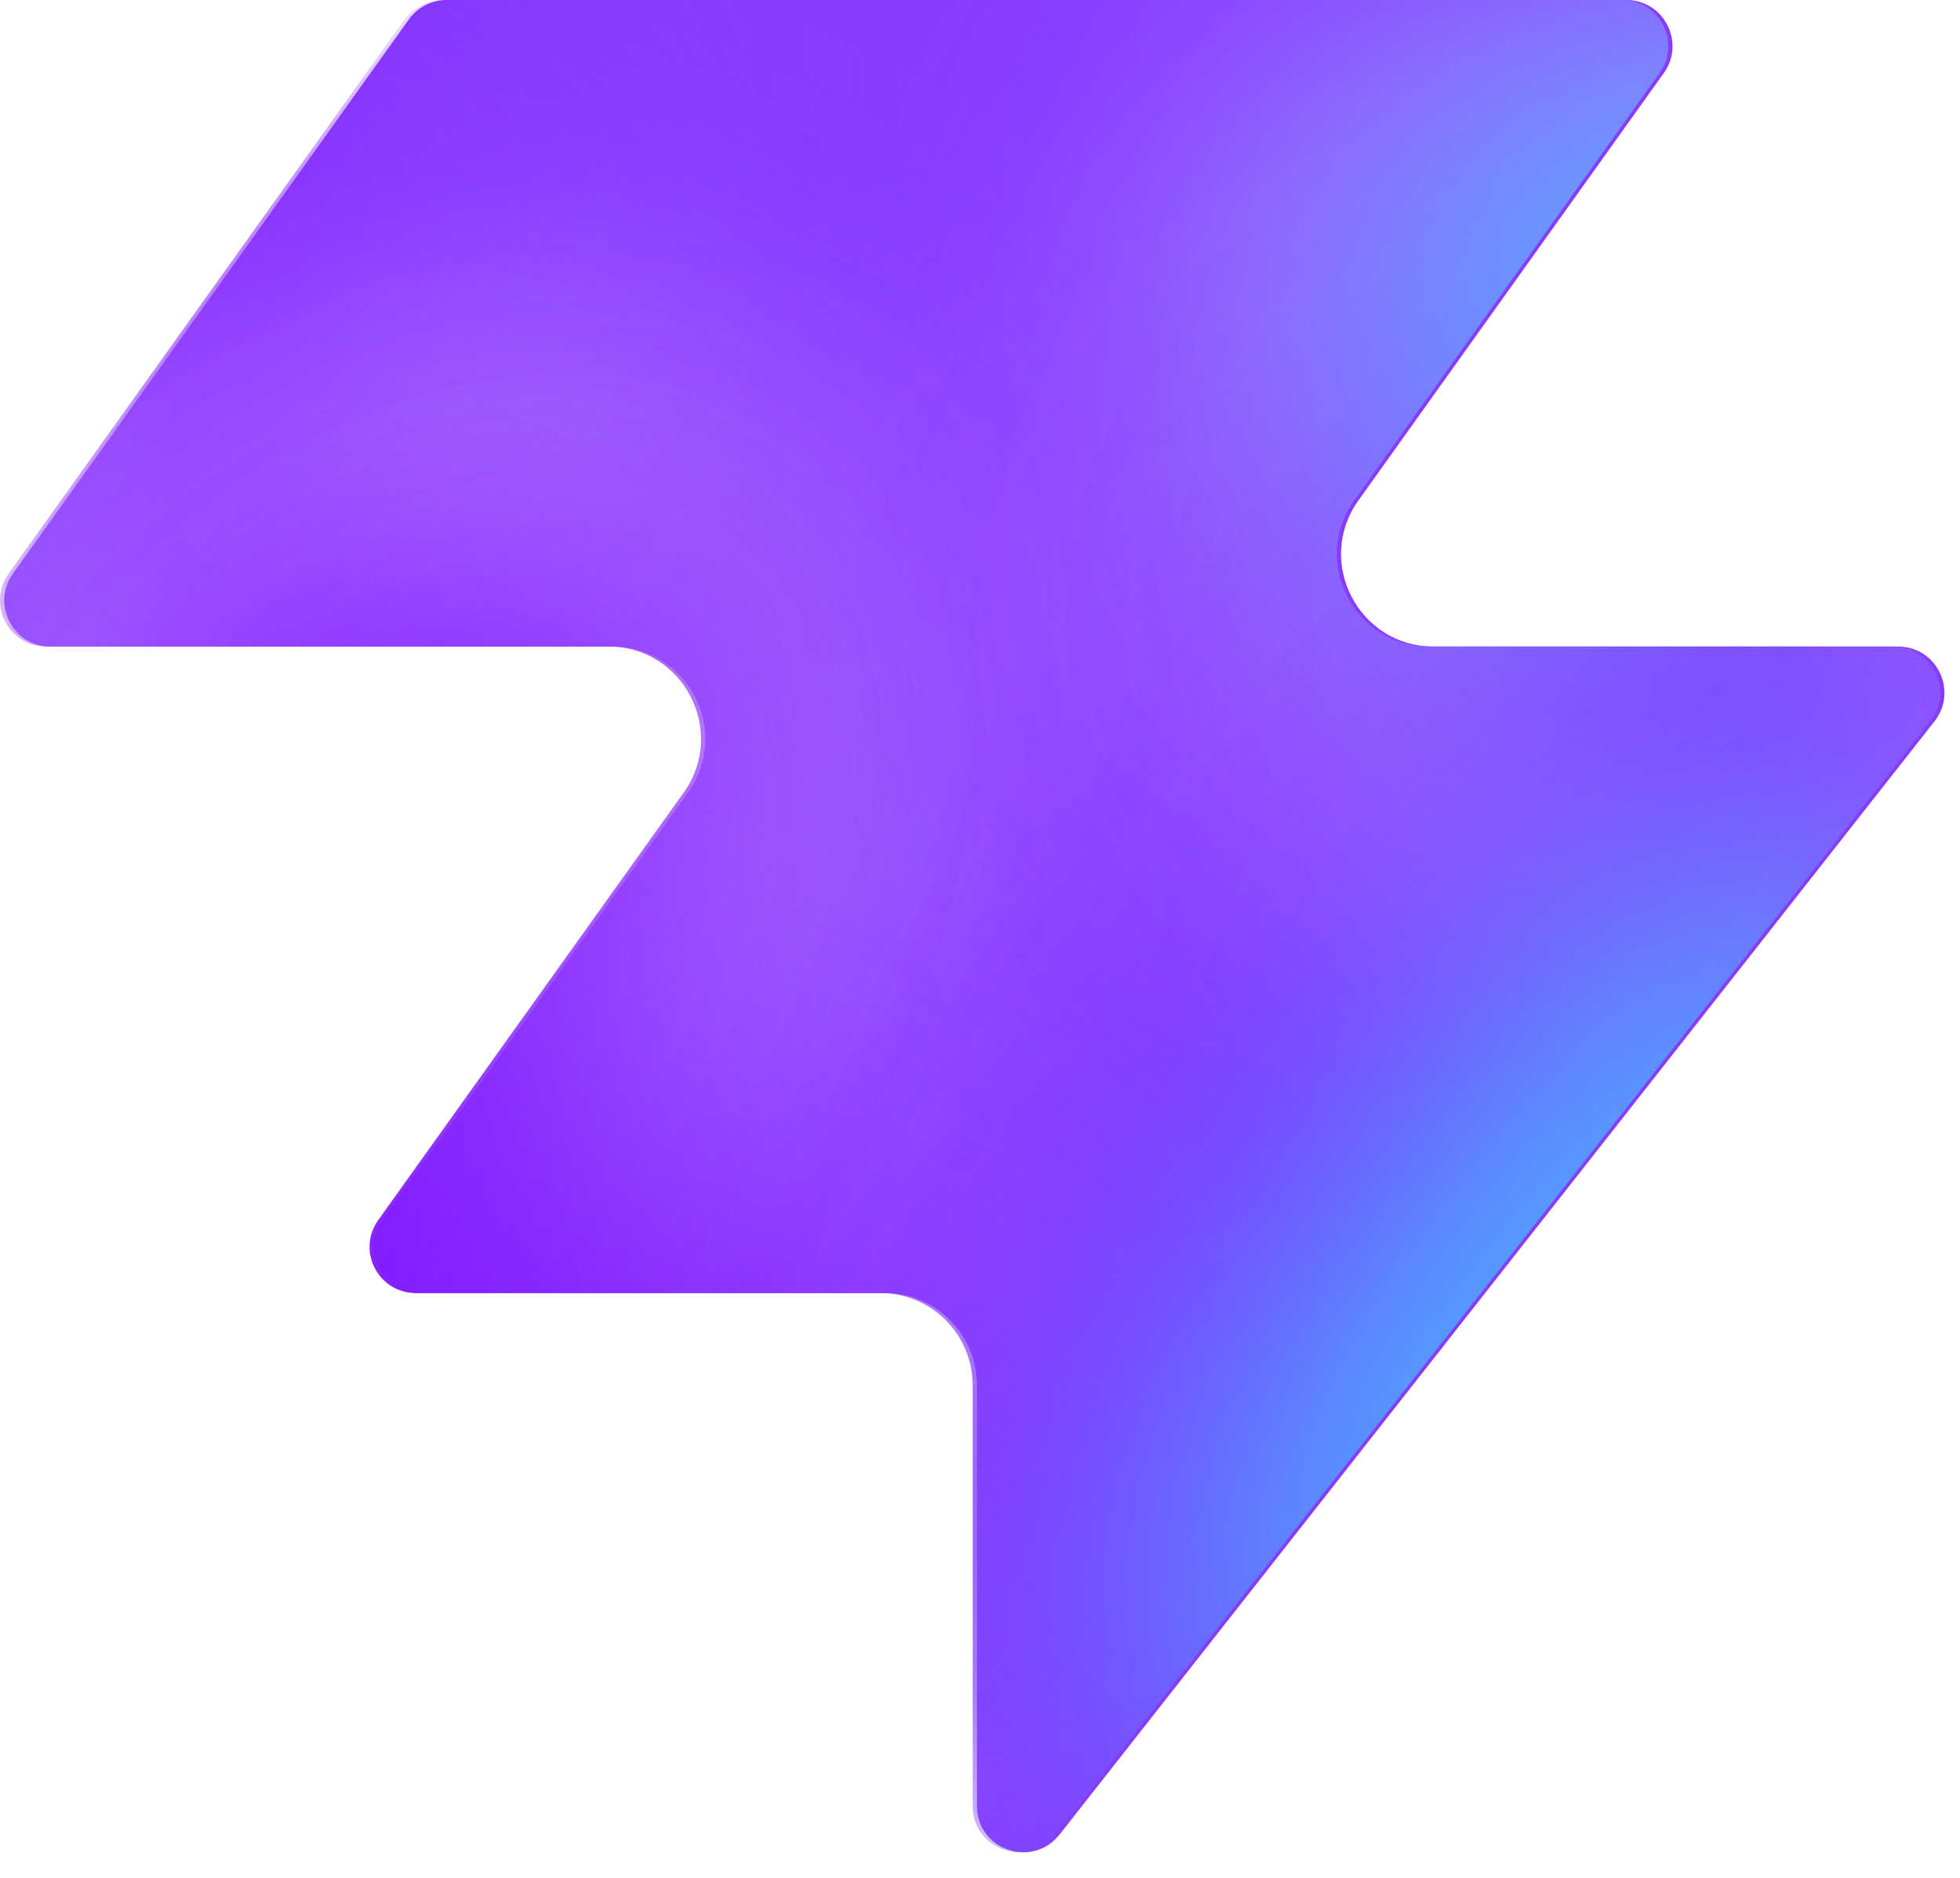
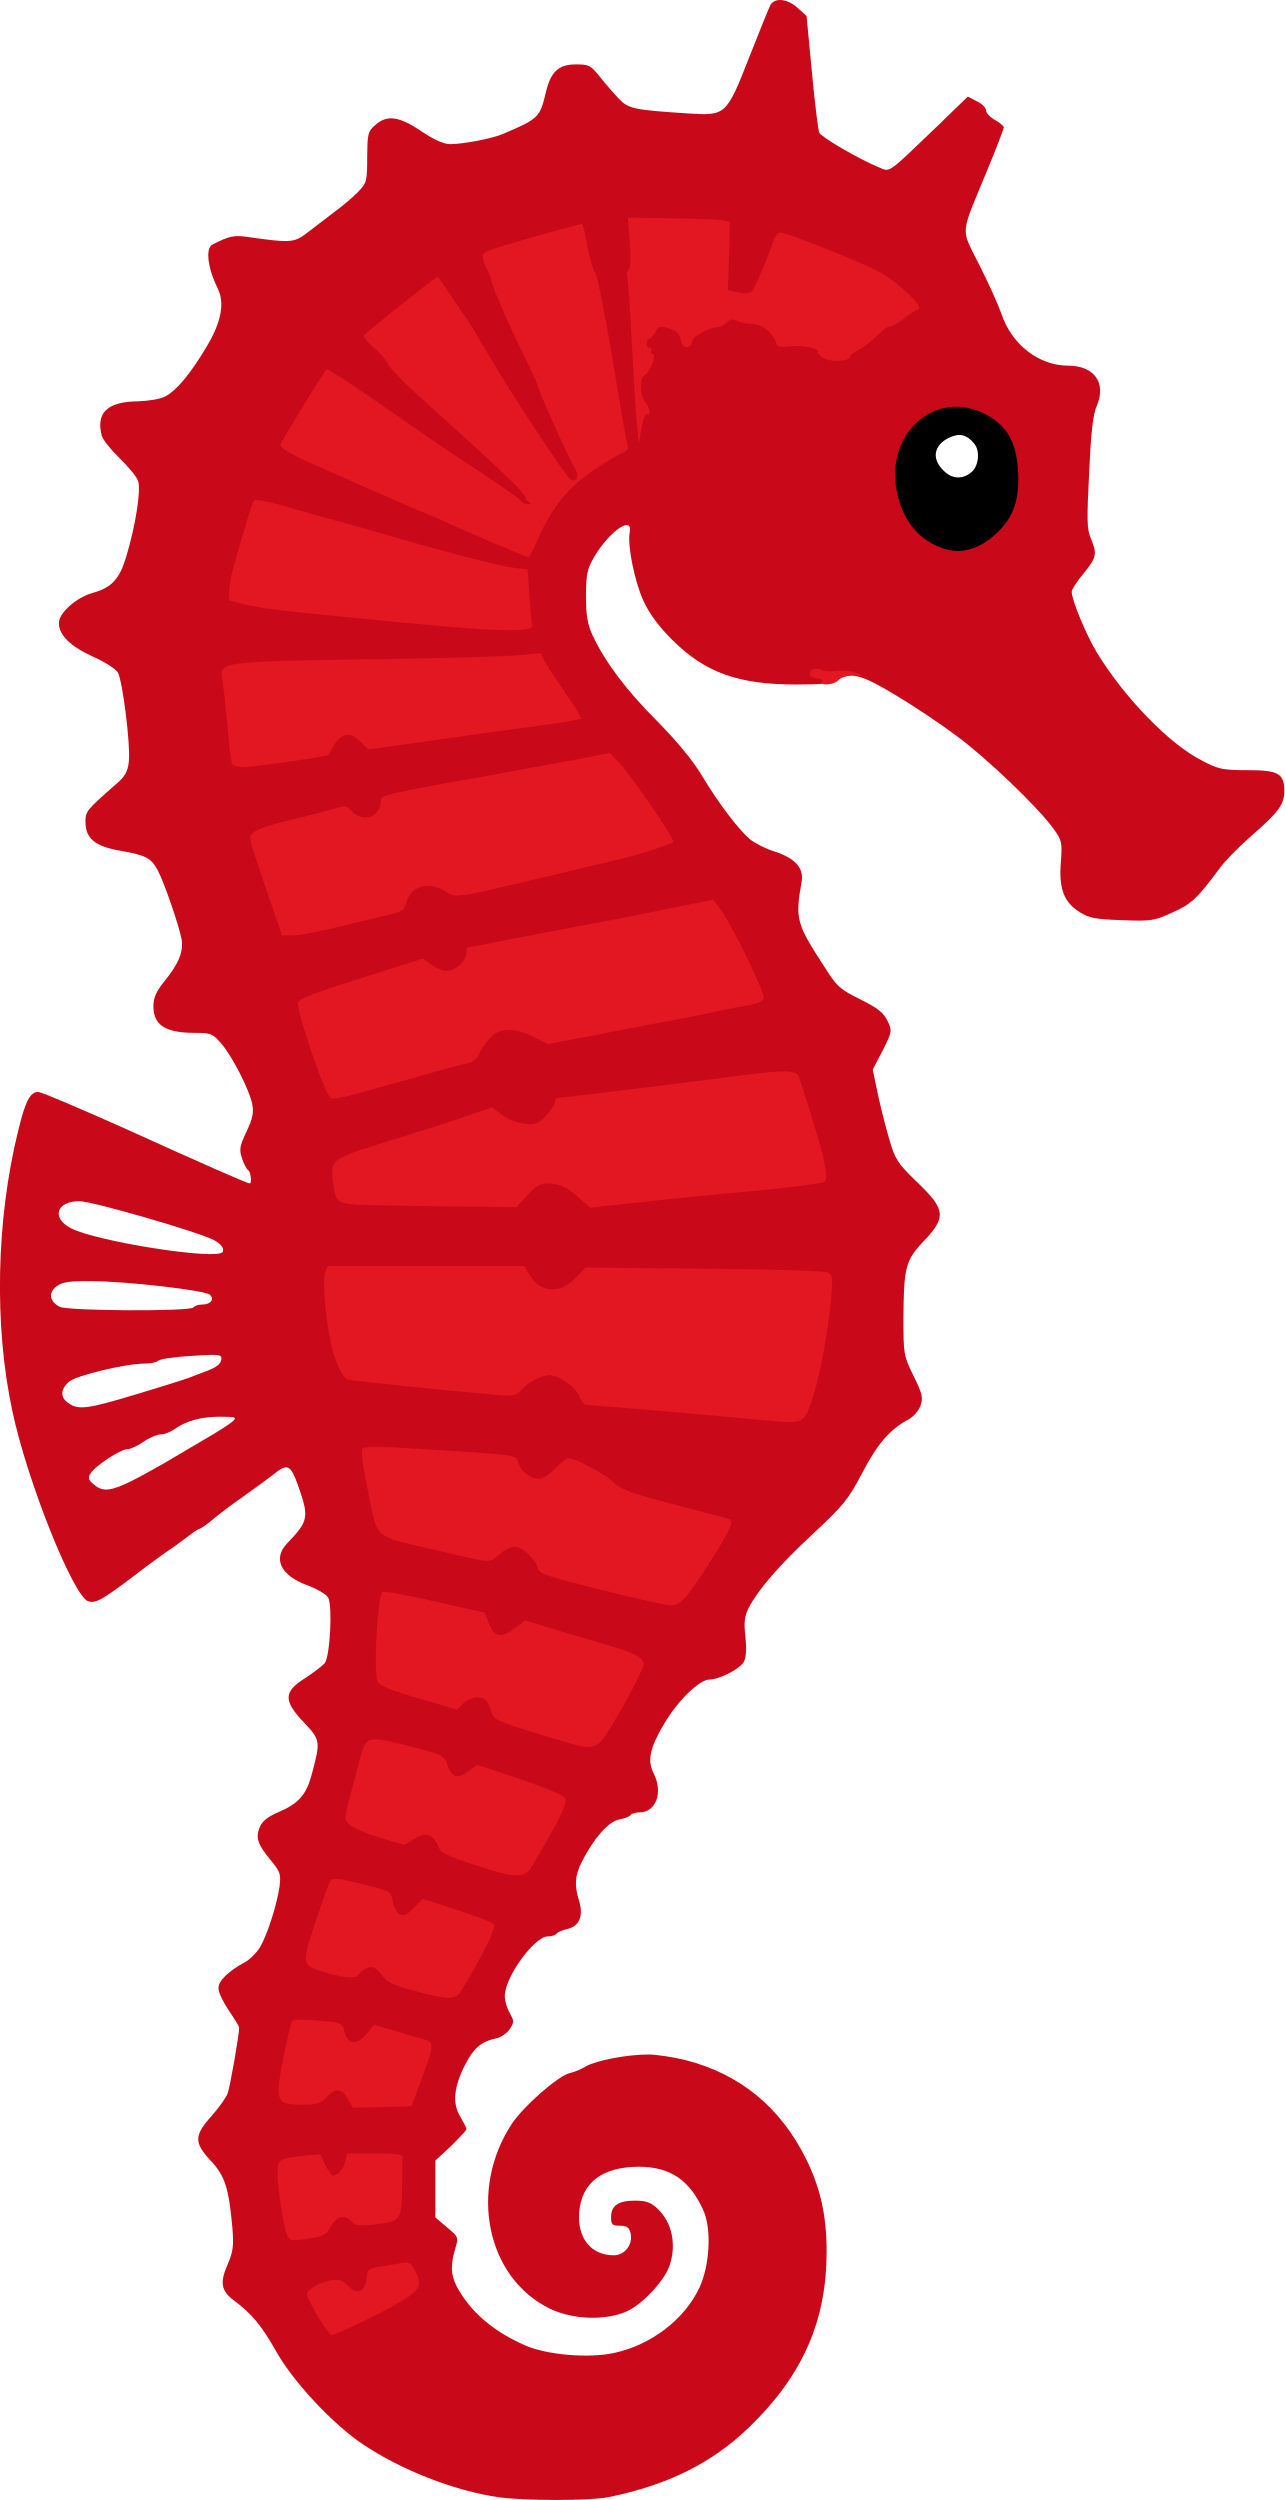
- <svg xmlns="http://www.w3.org/2000/svg" width="48" height="46" fill="none" viewBox="0 0 48 46">
-   <path fill="#863bff" d="M25.946 44.938c-.664.845-2.021.375-2.021-.698V33.937a2.26 2.26 0 0 0-2.262-2.262H10.287c-.92 0-1.456-1.04-.92-1.788l7.48-10.471c1.07-1.497 0-3.578-1.842-3.578H1.237c-.92 0-1.456-1.04-.92-1.788L10.013.474c.214-.297.556-.474.92-.474h28.894c.92 0 1.456 1.04.92 1.788l-7.48 10.471c-1.07 1.498 0 3.579 1.842 3.579h11.377c.943 0 1.473 1.088.89 1.83L25.947 44.94z" style="fill:#863bff;fill:color(display-p3 .525 .23 1);fill-opacity:1" />
-   <mask id="a" width="48" height="46" x="0" y="0" maskUnits="userSpaceOnUse" style="mask-type:alpha">
-     <path fill="#000" d="M25.842 44.938c-.664.844-2.021.375-2.021-.698V33.937a2.26 2.26 0 0 0-2.262-2.262H10.183c-.92 0-1.456-1.04-.92-1.788l7.48-10.471c1.07-1.498 0-3.579-1.842-3.579H1.133c-.92 0-1.456-1.04-.92-1.787L9.91.473c.214-.297.556-.474.92-.474h28.894c.92 0 1.456 1.04.92 1.788l-7.48 10.471c-1.07 1.498 0 3.578 1.842 3.578h11.377c.943 0 1.473 1.088.89 1.832L25.843 44.94z" style="fill:#000;fill-opacity:1" />
-   </mask>
-   <g mask="url(#a)">
-     <g filter="url(#b)">
-       <ellipse cx="5.508" cy="14.704" fill="#ede6ff" rx="5.508" ry="14.704" style="fill:#ede6ff;fill:color(display-p3 .927 .903 1);fill-opacity:1" transform="matrix(.00324 1 1 -.00324 -4.47 31.516)" />
-     </g>
-     <g filter="url(#c)">
-       <ellipse cx="10.399" cy="29.851" fill="#ede6ff" rx="10.399" ry="29.851" style="fill:#ede6ff;fill:color(display-p3 .927 .903 1);fill-opacity:1" transform="matrix(.00324 1 1 -.00324 -39.328 7.883)" />
-     </g>
-     <g filter="url(#d)">
-       <ellipse cx="5.508" cy="30.487" fill="#7e14ff" rx="5.508" ry="30.487" style="fill:#7e14ff;fill:color(display-p3 .492 .077 1);fill-opacity:1" transform="rotate(89.814 -25.913 -14.639)scale(1 -1)" />
-     </g>
-     <g filter="url(#e)">
-       <ellipse cx="5.508" cy="30.599" fill="#7e14ff" rx="5.508" ry="30.599" style="fill:#7e14ff;fill:color(display-p3 .492 .077 1);fill-opacity:1" transform="rotate(89.814 -32.644 -3.334)scale(1 -1)" />
-     </g>
-     <g filter="url(#f)">
-       <ellipse cx="5.508" cy="30.599" fill="#7e14ff" rx="5.508" ry="30.599" style="fill:#7e14ff;fill:color(display-p3 .492 .077 1);fill-opacity:1" transform="matrix(.00324 1 1 -.00324 -34.34 30.47)" />
-     </g>
-     <g filter="url(#g)">
-       <ellipse cx="14.072" cy="22.078" fill="#ede6ff" rx="14.072" ry="22.078" style="fill:#ede6ff;fill:color(display-p3 .927 .903 1);fill-opacity:1" transform="rotate(93.35 24.506 48.493)scale(-1 1)" />
-     </g>
-     <g filter="url(#h)">
-       <ellipse cx="3.47" cy="21.501" fill="#7e14ff" rx="3.47" ry="21.501" style="fill:#7e14ff;fill:color(display-p3 .492 .077 1);fill-opacity:1" transform="rotate(89.009 28.708 47.59)scale(-1 1)" />
-     </g>
-     <g filter="url(#i)">
-       <ellipse cx="3.47" cy="21.501" fill="#7e14ff" rx="3.47" ry="21.501" style="fill:#7e14ff;fill:color(display-p3 .492 .077 1);fill-opacity:1" transform="rotate(89.009 28.708 47.59)scale(-1 1)" />
-     </g>
-     <g filter="url(#j)">
-       <ellipse cx=".387" cy="8.972" fill="#7e14ff" rx="4.407" ry="29.108" style="fill:#7e14ff;fill:color(display-p3 .492 .077 1);fill-opacity:1" transform="rotate(39.51 .387 8.972)" />
-     </g>
-     <g filter="url(#k)">
-       <ellipse cx="47.523" cy="-6.092" fill="#7e14ff" rx="4.407" ry="29.108" style="fill:#7e14ff;fill:color(display-p3 .492 .077 1);fill-opacity:1" transform="rotate(37.892 47.523 -6.092)" />
-     </g>
-     <g filter="url(#l)">
-       <ellipse cx="41.412" cy="6.333" fill="#47bfff" rx="5.971" ry="9.665" style="fill:#47bfff;fill:color(display-p3 .28 .748 1);fill-opacity:1" transform="rotate(37.892 41.412 6.333)" />
-     </g>
-     <g filter="url(#m)">
-       <ellipse cx="-1.879" cy="38.332" fill="#7e14ff" rx="4.407" ry="29.108" style="fill:#7e14ff;fill:color(display-p3 .492 .077 1);fill-opacity:1" transform="rotate(37.892 -1.88 38.332)" />
-     </g>
-     <g filter="url(#n)">
-       <ellipse cx="-1.879" cy="38.332" fill="#7e14ff" rx="4.407" ry="29.108" style="fill:#7e14ff;fill:color(display-p3 .492 .077 1);fill-opacity:1" transform="rotate(37.892 -1.88 38.332)" />
-     </g>
-     <g filter="url(#o)">
-       <ellipse cx="35.651" cy="29.907" fill="#7e14ff" rx="4.407" ry="29.108" style="fill:#7e14ff;fill:color(display-p3 .492 .077 1);fill-opacity:1" transform="rotate(37.892 35.651 29.907)" />
-     </g>
-     <g filter="url(#p)">
-       <ellipse cx="38.418" cy="32.4" fill="#47bfff" rx="5.971" ry="15.297" style="fill:#47bfff;fill:color(display-p3 .28 .748 1);fill-opacity:1" transform="rotate(37.892 38.418 32.4)" />
-     </g>
+ <svg xmlns="http://www.w3.org/2000/svg" id="Layer_1" data-name="Layer 1" viewBox="0 0 522.92 1017.84">
+   <defs>
+     <style>
+       .cls-1 {
+         fill: #e21722;
+       }
+ 
+       .cls-2 {
+         fill: #c90919;
+       }
+     </style>
+   </defs>
+   <path class="cls-2" d="M202.67,1016.66c-17.79-2.64-39.19-10.94-54.94-21.52-12.38-8.29-28.37-25.49-35.34-37.87-5.89-10.46-9.86-15.27-17.31-20.8-5.05-3.85-5.65-7.21-2.4-14.55,2.28-5.29,2.52-7.57,1.92-15.03-1.44-15.99-3.01-21.04-8.78-27.17-6.85-7.33-6.85-10.22.24-18.15,3.01-3.37,6.01-7.57,6.61-9.26.96-2.52,4.69-23.68,4.69-26.81,0-.48-1.92-3.61-4.21-6.97s-4.21-7.33-4.21-9.02c0-3.01,3.85-6.85,10.7-10.58,2.04-1.08,4.81-3.85,6.13-6.01,3.01-4.93,7.09-17.79,8.05-25,.6-4.93.24-5.89-3.61-10.58-5.29-6.37-6.25-9.14-4.45-13.46.96-2.4,3.25-4.21,7.45-6.01,8.17-3.49,11.3-6.97,13.46-14.55,3.97-14.55,3.85-14.79-2.89-22-8.42-8.9-8.42-12.5.36-18.03,3.49-2.28,7.09-5.05,8.05-6.13,2.16-2.64,3.25-23.2,1.44-26.69-.72-1.32-4.57-3.61-8.54-5.05-10.82-3.97-14.07-10.82-8.29-16.95,9.02-9.38,9.14-10.7,4.33-24.28-2.76-7.69-4.21-8.42-9.38-4.21-1.8,1.44-7.57,5.65-12.62,9.26-5.17,3.61-11.06,8.05-13.22,9.98-2.16,1.8-4.33,3.25-4.81,3.25-.36,0-3.01,1.8-5.77,3.97-2.76,2.04-6.01,4.45-7.09,5.05-1.08.72-7.09,5.05-13.22,9.74-13.46,10.22-15.99,11.66-19.11,10.7-6.01-1.92-24.88-48.93-30.9-77.54-7.45-34.74-6.61-77.54,2.4-114.08,2.89-11.9,4.81-15.75,8.17-15.75,1.2,0,16.71,6.61,34.5,14.55,33.06,15.03,50.73,22.72,51.57,22.72.96,0,.48-4.69-.6-5.41-.6-.36-1.8-2.52-2.52-4.81-1.2-3.61-.96-4.93,1.8-10.82,2.52-5.29,3.01-7.69,2.4-11.06-1.08-5.89-8.17-19.72-12.74-25-3.49-3.97-4.21-4.21-10.7-4.21-11.9,0-16.83-3.13-16.83-10.82,0-3.49,1.08-5.89,4.21-9.86,6.13-7.45,8.17-12.5,7.21-17.67-.96-5.17-6.97-22.72-9.5-27.53-2.76-5.29-4.81-6.37-14.79-8.17-10.94-1.8-14.79-5.05-14.79-11.9,0-4.21.24-4.57,12.38-15.27,3.85-3.25,4.81-5.05,5.29-9.38.72-6.37-2.52-32.46-4.45-36.06-.72-1.44-5.29-4.33-10.1-6.49-9.26-4.21-13.94-8.78-13.94-13.7,0-4.09,6.97-10.34,13.7-12.26,7.81-2.16,11.06-5.65,13.82-15.15,3.73-12.38,6.01-27.05,4.69-30.53-.6-1.68-3.97-5.77-7.57-9.26s-6.85-7.57-7.21-9.14c-2.4-9.38,2.4-13.82,14.79-13.94,4.21-.12,9.14-.96,10.94-1.92,4.69-2.4,10.46-9.26,17.19-20.68q8.66-14.55,4.33-23.32c-4.21-8.42-5.05-16.47-2.16-17.91,6.85-3.49,8.66-3.85,14.07-3.13,17.43,2.52,19.11,2.4,24.04-1.32,2.52-1.92,7.57-5.77,11.18-8.54,3.61-2.64,8.17-6.49,10.1-8.54,3.37-3.49,3.61-4.33,3.61-14.07.12-9.86.24-10.46,3.61-13.34,4.69-3.97,9.62-3.25,19.11,3.25,4.69,3.13,8.54,4.81,11.06,4.81,5.29,0,17.31-2.28,21.64-4.21,14.43-6.13,14.91-6.73,17.31-16.83,2.04-8.54,5.17-11.42,12.26-11.42,5.29,0,6.01.36,9.74,5.05,2.16,2.76,5.65,6.73,7.57,8.78,3.97,4.21,6.01,4.69,28.25,6.13,15.51.96,15.63.96,25.12-23.2,4.09-10.46,7.93-19.84,8.42-20.8,1.68-3.25,6.85-2.76,10.94.84l3.85,3.49,2.16,22.72c1.2,12.62,2.52,23.68,3.01,24.76.72,1.8,16.35,10.94,24.4,14.19,4.57,1.92,3.13,2.89,23.92-17.07l12.14-11.78,3.73,1.92c2.04.96,3.73,2.64,3.73,3.73,0,.96,1.56,2.76,3.61,3.85,1.92,1.08,3.61,2.52,3.61,3.01,0,.6-3.01,8.42-6.73,17.43-11.3,27.41-10.94,23.08-3.13,38.83,3.85,7.57,7.81,16.47,8.9,19.72,4.21,12.5,15.27,21.04,27.05,21.04,10.7,0,15.75,6.97,11.78,16.35-1.56,3.37-2.4,10.94-3.13,27.17-.96,19.23-.96,23.08.72,26.93,2.64,6.37,2.28,7.69-3.01,14.19-2.64,3.13-4.81,6.49-4.81,7.45,0,3.37,6.01,17.79,10.34,24.88,11.18,18.27,29.33,37.03,42.56,43.76,6.85,3.61,8.54,3.97,18.63,3.97,12.62,0,15.03,1.32,15.03,8.54,0,5.41-2.4,8.66-13.22,18.03-4.93,4.33-10.82,10.22-12.98,13.22-9.26,12.5-11.54,14.67-19.35,18.15-7.33,3.37-8.54,3.61-20.56,3.13-10.58-.36-13.34-.84-16.95-3.13-6.61-3.97-8.78-9.62-7.93-20.2.6-8.42.48-9.02-3.01-13.94-6.13-8.54-27.29-28.85-39.43-37.75-6.25-4.69-17.31-12.14-24.64-16.47-13.94-8.54-19.11-9.86-23.92-6.25-1.8,1.32-6.01,1.8-16.71,1.8-23.68,0-37.03-4.81-50.49-18.15-5.41-5.41-9.26-10.58-11.66-15.75-3.61-7.69-6.73-22.96-5.65-28.13,1.32-7.09-8.42-.24-14.55,10.22-2.76,4.81-3.25,6.85-3.25,15.75,0,8.05.6,11.42,2.64,15.99,5.05,10.82,13.7,22.36,26.21,34.86,8.05,8.17,14.43,15.87,18.15,22,6.97,11.66,14.91,22,19.59,26.09,2.04,1.68,6.49,3.97,9.98,5.05,8.66,2.76,12.26,6.85,11.18,12.5-2.64,15.15-2.16,16.95,9.62,34.98,4.81,7.69,6.25,8.78,14.43,12.86,7.09,3.49,9.38,5.41,10.94,8.66,1.92,4.09,1.92,4.33-1.92,12.02l-4.09,7.81,2.04,9.74c1.08,5.29,3.25,13.7,4.69,18.63,2.4,8.29,3.37,9.74,11.3,17.43,11.66,11.18,12.02,14.31,2.76,24.04-7.45,7.81-8.17,10.7-8.29,31.62,0,14.55.12,15.03,4.09,23.2,3.61,7.33,3.97,8.9,2.89,12.14-.72,2.04-2.89,4.57-4.93,5.65-7.57,4.09-12.62,9.86-18.87,21.88-5.77,10.94-7.69,13.22-20.2,24.88-13.82,12.86-22.12,22.48-26.09,30.17-1.56,3.25-1.92,5.65-1.2,11.66.48,4.69.24,8.42-.6,9.98-1.44,2.89-9.98,7.33-14.07,7.33s-12.98,8.66-18.51,18.15c-5.77,9.62-6.85,14.91-4.21,20.08,3.97,7.69.96,15.87-5.77,15.87-1.68,0-3.25.48-3.61,1.08s-2.52,1.44-4.69,1.8c-4.33.84-10.34,7.69-15.15,17.19-2.89,5.77-3.13,9.5-1.08,16.11,1.8,6.13,0,10.22-4.93,11.3-2.04.48-3.97,1.32-4.33,1.92-.48.6-1.92,1.08-3.49,1.08-5.53,0-17.55,16.59-17.55,24.28,0,2.04.96,5.17,2.04,6.97,1.8,3.25,1.8,3.61,0,6.49-1.2,1.68-3.61,3.37-5.41,3.73-6.25,1.32-9.26,3.97-12.74,10.7-4.69,9.14-5.29,15.87-2.04,21.16,1.32,2.28,2.52,4.57,2.52,5.17,0,.48-2.89,3.49-6.25,6.85l-6.37,5.89v23.2l4.69,3.97c4.69,3.97,4.81,3.97,3.37,8.78-1.92,6.49-1.8,10.46.48,15.03,5.41,10.46,15.15,18.75,28.25,24.4,9.02,3.85,25.61,5.17,35.82,3.01,15.15-3.25,28.73-13.58,34.86-26.57,4.21-9.02,5.05-23.8,1.68-31.38-5.53-12.5-13.58-17.91-26.45-17.91-14.91.12-23.2,6.49-24.16,18.63-.84,10.34,4.81,17.43,14.07,17.43,4.57,0,7.93-4.57,6.85-9.02-.6-2.4-1.56-3.01-4.33-3.01-3.13,0-3.61-.48-3.61-3.49,0-4.69,2.89-6.73,9.74-6.73,4.45,0,6.37.72,8.9,3.01,6.25,5.65,8.17,15.03,5.05,23.8-2.28,6.13-11.06,15.51-17.31,18.27-8.66,3.85-21.76,3.37-31.02-.96-26.09-12.5-33.54-48.57-15.63-75.61,4.69-6.97,18.75-19.35,23.44-20.44,1.68-.36,4.69-1.56,6.61-2.76,4.21-2.4,16.71-4.81,25.49-4.81,3.25,0,10.1,1.08,15.03,2.28,22.36,5.77,38.59,19.11,49.17,40.39,5.77,11.78,8.29,22.84,8.29,37.63,0,28.13-9.74,50.37-31.5,71.41-15.03,14.55-33.06,23.56-57.22,28.49-7.33,1.56-34.74,1.56-45.2,0h0ZM150.01,938.64c14.43-7.45,16.11-8.78,15.15-11.3-.6-1.56-1.68-1.8-5.17-1.2-6.85,1.08-7.33,1.44-7.33,5.17,0,6.25-8.78,8.42-13.94,3.61-2.76-2.52-7.69-2.28-7.69.36,0,2.04,4.93,9.38,6.25,9.38.6,0,6.37-2.76,12.74-6.01h0ZM128.01,906.43c.72-.48,2.16-2.28,3.37-4.09,1.8-2.89,2.89-3.37,7.93-3.37,3.61,0,6.37.6,7.33,1.8.96,1.08,2.64,1.44,5.17.96,7.69-1.44,8.05-1.92,8.05-12.5v-9.62l-7.45.36c-7.09.36-7.45.48-8.29,3.85-1.2,4.45-2.89,5.53-8.66,5.53-3.97,0-4.69-.48-6.49-4.21-2.04-4.33-2.4-4.33-10.34-2.16-2.4.6-2.4,3.61.48,18.15,1.08,5.65,1.56,6.25,4.45,6.25,1.8,0,3.85-.48,4.45-.96h0ZM167.44,844.52c1.92-5.17,3.25-9.74,2.89-9.98-.24-.36-3.85-1.44-7.93-2.4-7.33-1.92-7.57-1.92-10.22.72-2.28,2.04-3.97,2.52-8.66,2.16-5.41-.36-5.89-.6-6.85-4.09-1.08-3.49-1.56-3.85-7.33-4.45-3.37-.36-6.49-.24-6.85.12-1.32,1.56-5.05,22.72-4.33,24.76,1.2,3.13,7.81,2.52,11.18-1.08,2.16-2.4,3.97-3.01,8.29-3.01,4.93,0,5.77.36,7.57,3.61,2.04,3.61,2.16,3.61,10.46,3.37l8.29-.36,3.49-9.38h0ZM189.8,797.27c3.49-6.25,6.25-11.54,6.01-11.66-.24-.24-5.29-1.8-11.06-3.73l-10.7-3.37-2.64,2.52c-1.8,1.68-4.21,2.52-7.57,2.52-5.53,0-7.21-1.44-7.81-6.49-.36-3.25-.96-3.61-9.14-5.53-5.65-1.32-9.02-1.68-9.5-.84-1.8,3.01-8.54,25.61-7.81,26.33.48.48,3.49,1.56,6.61,2.4,4.81,1.2,6.01,1.2,6.73-.12.6-.84,3.61-1.92,6.85-2.28,5.41-.6,6.01-.36,8.9,3.25,2.4,2.76,5.41,4.45,10.94,6.01,13.46,3.85,12.98,4.09,20.2-9.02ZM217.93,747.74c3.73-6.61,6.85-12.5,6.85-13.1,0-.72-6.61-3.49-14.67-6.25-13.22-4.33-14.91-4.69-16.71-3.01-1.32,1.2-3.85,1.68-7.69,1.44-5.29-.36-5.77-.6-7.09-4.45-1.32-3.97-1.8-4.21-12.14-6.85-5.89-1.56-11.66-2.76-12.62-2.89-1.44,0-2.76,3.01-4.69,10.58-4.69,17.43-4.69,16.47,1.32,18.63,11.3,4.09,12.38,4.21,15.51,2.52,6.37-3.49,16.71-.48,16.71,4.93,0,1.44,21.88,9.86,26.57,10.1,1.08.12,4.45-4.45,8.66-11.66h0ZM241.86,704.59c1.08-1.2,4.93-7.57,8.66-14.19l6.73-12.02-2.89-1.44c-1.56-.84-9.62-3.37-17.91-5.77-8.42-2.28-16.47-4.69-18.03-5.29-2.04-.84-3.49-.48-5.77,1.2-1.92,1.44-4.93,2.28-9.02,2.28-6.13,0-6.25-.12-8.05-4.57l-1.8-4.57-17.67-3.97c-9.62-2.16-17.67-3.85-17.91-3.61-.24.24-.72,6.49-1.08,13.94-.48,9.38-.24,13.94.72,15.15.84,1.08,6.85,3.49,13.46,5.41,10.46,3.13,12.38,3.37,14.43,1.92,3.01-2.16,14.31-2.16,15.99-.12.72.72,1.56,2.89,2.04,4.57.72,2.76,2.4,3.61,15.99,8.05,17.43,5.53,19.59,5.89,22.12,3.01ZM275.76,646.64c1.08-1.2,5.29-7.33,9.14-13.46l7.09-11.3-14.67-3.97c-25.49-6.85-27.77-7.57-31.5-11.06-1.92-1.8-5.77-4.45-8.54-5.77l-4.81-2.52-3.37,3.61c-2.89,3.01-4.21,3.49-9.62,3.49-6.97,0-10.94-2.16-12.02-6.49-.72-2.76-1.44-3.01-10.58-3.61-5.53-.36-17.79-1.32-27.29-1.92-9.5-.72-17.55-1.08-17.79-.72-.24.24.72,6.61,2.28,14.07l2.89,13.7,5.89,2.04c3.37,1.08,12.38,3.49,20.08,5.17l14.07,3.25,3.25-2.52c2.28-1.8,4.93-2.52,9.38-2.52,5.29,0,6.73.48,9.38,3.37,1.68,1.8,3.37,4.33,3.61,5.53.24,1.92,4.09,3.25,23.2,8.05,12.62,3.13,23.92,5.77,25.37,5.77,1.32.12,3.49-.96,4.57-2.16h0ZM53.72,602.88c3.13-1.56,9.02-4.81,12.98-7.09,3.97-2.4,11.54-6.73,16.71-9.86,5.29-3.01,10.46-6.37,11.42-7.33,1.68-1.56,1.08-1.8-5.29-1.8-7.69,0-13.82,1.68-18.63,5.17-1.56,1.08-4.09,2.04-5.53,2.04s-4.57,1.32-6.97,3.01-5.41,3.01-6.61,3.01c-2.76,0-13.34,6.97-15.03,9.98-1.08,1.8-.72,2.64,1.68,4.57,3.49,2.89,6.73,2.52,15.27-1.68h0ZM323.6,573.55c2.76-3.13,6.49-15.99,8.66-29.81,3.25-21.04,3.25-20.92.84-22.12-1.2-.72-21.52-1.32-47-1.44l-44.72-.12-2.64,3.01c-3.73,4.45-6.97,5.65-14.55,5.65-6.13,0-7.21-.36-10.34-3.73-1.92-2.04-3.49-4.21-3.49-4.81,0-.72-15.39-.96-36.91-.84l-37.03.36-.36,4.57c-.48,5.77,2.89,23.8,5.41,29.09,1.08,2.28,2.89,4.45,3.85,4.69,1.08.36,13.34,1.68,27.17,3.13,13.94,1.32,27.29,2.64,29.69,2.89,3.25.36,4.93-.12,6.61-1.92,3.49-3.97,8.29-5.77,14.91-5.77,7.45,0,13.34,3.25,15.75,8.42.84,2.04,2.04,3.61,2.64,3.61,4.33,0,76.1,6.37,78.98,7.09.36,0,1.56-.84,2.52-1.92h0ZM55.52,567.66c10.1-3.01,19.47-6.01,20.8-6.49,1.32-.48,4.33-1.68,6.61-2.52,5.41-1.92,7.21-3.37,7.21-5.65,0-1.56-1.68-1.68-12.26-.96-6.73.36-12.86,1.32-13.46,1.92-.72.72-3.01,1.2-5.29,1.2-8.17,0-28.37,4.93-31.14,7.45-3.49,3.25-3.49,6.37-.12,8.66,4.09,2.89,7.69,2.4,27.65-3.61h0ZM78.73,532.32c.36-.6,2.04-1.2,3.61-1.2,3.37,0,5.05-2.04,3.13-3.97-1.8-1.8-34.02-5.53-48.21-5.53-9.26-.12-12.02.36-14.31,2.16-3.37,2.52-2.76,6.25,1.44,8.29,3.49,1.68,53.26,1.92,54.34.24h0ZM90.63,509.72c.84-1.32-.6-3.25-3.49-4.81-6.37-3.37-49.65-15.87-54.82-15.87-9.38,0-11.54,6.85-3.37,11.06,10.58,5.41,59.51,13.1,61.67,9.62ZM211.08,483.03c4.21-4.69,4.69-4.81,11.9-4.81,7.93,0,12.98,1.8,17.19,6.37,2.4,2.52,3.25,2.76,10.7,1.92,4.57-.48,19.84-2.04,34.02-3.37,34.26-3.37,45.92-4.69,46.64-5.53,1.08-1.08-8.9-35.46-10.94-37.39-.36-.36-7.33.24-15.39,1.32-21.04,2.76-72.37,9.02-74.05,9.02-.84,0-1.56.72-1.56,1.68s-1.68,3.37-3.61,5.53c-3.49,3.85-3.85,3.85-12.5,3.37-6.61-.24-9.62-.96-11.42-2.64-2.76-2.52.6-3.25-36.18,8.42-6.97,2.28-13.1,4.09-13.7,4.09-.48,0-3.61,1.2-6.85,2.52-4.93,2.16-5.89,3.13-5.89,5.77,0,7.69.24,7.81,45.44,8.29l21.88.24,4.33-4.81h0ZM168.29,434.22c8.29-2.4,16.59-4.57,18.39-4.93,2.16-.48,3.97-1.8,4.81-3.85.72-1.68,2.64-4.57,4.33-6.37,2.64-3.01,3.73-3.37,11.18-3.37,5.89,0,9.62.72,12.98,2.4q4.81,2.4,16.47.12c6.49-1.32,18.03-3.49,25.61-4.93,7.57-1.32,18.75-3.61,24.64-4.81,6.01-1.32,12.86-2.64,15.39-3.01l4.57-.72-7.57-14.31c-4.21-7.93-8.42-15.51-9.38-16.83l-1.92-2.52-15.51,3.13c-8.66,1.8-22.6,4.57-31.26,6.13-8.54,1.56-22.48,4.33-31.02,5.89-8.42,1.68-15.51,3.01-15.87,3.01s-.6.96-.6,2.16-1.08,3.37-2.4,4.81c-2.04,2.16-3.85,2.64-9.26,2.64-4.21,0-7.45-.6-8.66-1.68-1.68-1.56-4.09-1.08-19.35,3.61-23.44,7.33-27.65,9.02-27.65,10.58,0,1.08,1.8,6.49,10.22,30.41.36,1.08,2.64.84,8.66-.96,4.45-1.32,14.91-4.33,23.2-6.61h0ZM134.14,373.76c7.81-1.92,17.07-4.09,20.56-4.93,4.93-1.08,6.25-1.92,6.85-4.33,1.44-5.41,4.93-7.69,12.14-7.69,3.61,0,8.29.84,10.58,1.92,3.73,1.8,4.81,1.68,22.48-2.52,10.22-2.52,24.28-5.77,31.26-7.45,21.16-4.93,29.09-7.57,28.37-9.38-1.08-2.89-12.38-18.99-16.59-23.68-3.85-4.45-4.09-4.45-9.38-3.37-3.01.72-12.98,2.52-22.24,4.21-57.34,10.22-59.51,10.7-59.51,12.98,0,5.17-2.16,6.85-9.02,6.85-3.61,0-7.81-.6-9.5-1.32-2.4-1.08-4.93-.96-11.78.6-13.82,3.25-21.4,5.89-21.4,7.21,0,2.16,11.42,34.38,12.14,34.38.36,0,7.21-1.56,15.03-3.49h0ZM119.48,305.59c5.89-.84,10.7-1.8,10.82-1.92,2.64-6.61,3.85-7.57,10.34-7.93,5.41-.24,7.21.12,9.38,2.28l2.76,2.52,23.08-3.13c12.74-1.68,26.09-3.61,29.69-4.33,3.61-.6,10.22-1.44,14.79-1.92,4.45-.36,8.05-1.2,8.05-1.8s-2.4-4.57-5.29-8.78c-2.89-4.21-5.41-8.17-5.65-8.9-.36-.72-9.86-.84-28.13-.12-15.15.48-41.71.96-59.03.96-23.2.12-31.86.48-33.3,1.68-1.92,1.32-2.04,2.76-.84,16.47.84,8.29,1.56,15.75,1.92,16.59.48,1.56.6,1.56,21.4-1.68h0ZM212.28,250.78c-.36-1.56-.72-5.53-.72-9.02v-6.25l-5.65-.72c-7.45-.96-27.41-6.13-59.87-15.63-3.25-.96-10.1-2.76-15.03-4.09-4.93-1.44-12.5-3.49-16.71-4.81-4.33-1.32-7.81-2.28-7.93-2.16s-1.44,4.57-2.89,9.86c-1.56,5.29-3.61,12.02-4.45,14.91-.96,3.01-1.68,6.01-1.68,6.85,0,1.92,14.67,5.05,30.65,6.49,7.33.6,21.64,1.92,31.86,3.01,16.71,1.68,40.63,3.61,49.77,4.09,3.01.12,3.37-.24,2.64-2.52ZM216.01,214.95l2.64-6.01h-4.69c-2.52,0-4.81-.48-5.05-1.08-.12-.48-6.25-4.93-13.58-9.74-7.21-4.81-14.55-9.62-16.23-10.7-18.39-12.62-24.28-16.71-29.45-20.56-3.25-2.4-8.05-5.65-10.46-7.09l-4.45-2.64-7.21,11.18c-8.29,12.74-8.54,12.02,3.97,17.31,3.37,1.44,13.7,6.01,22.96,10.1s20.08,8.78,24.04,10.34c3.97,1.68,8.9,3.85,10.82,4.81,4.33,2.04,22.6,9.86,23.44,9.98.36,0,1.8-2.64,3.25-5.89h0ZM395.85,218.44c5.53-2.76,11.66-9.98,13.58-15.87,3.97-11.9-.72-24.28-11.3-30.05-7.09-3.85-9.62-3.97-15.63-.96-10.82,5.53-16.23,17.31-12.98,28.25,4.45,14.67,16.83,23.44,26.33,18.63h0ZM225.99,197.28c0-.84-6.01-10.46-13.22-21.52-7.33-11.06-16.11-25-19.47-31.02-3.37-6.01-6.49-11.18-6.97-11.54-.36-.36-1.92-2.52-3.37-4.81-6.01-9.5-4.81-9.62-17.07.12l-11.06,8.78,2.76,2.28c1.56,1.32,3.37,3.61,4.09,5.17.6,1.44,5.53,6.61,10.82,11.42,35.22,31.74,45.08,41.11,45.08,42.92,0,.84.6,1.44,1.2,1.44.72,0,1.2,1.2,1.2,2.76,0,2.52.12,2.4,3.01-.96,1.56-1.92,2.89-4.21,3.01-5.05h0ZM250.39,178.65c-3.49-24.28-10.58-63.23-11.66-64.07-.84-.6-2.16-5.05-3.01-9.74l-1.44-8.54-7.45,2.04c-4.09,1.2-11.3,3.25-16.11,4.69l-8.54,2.52,2.16,6.97c1.08,3.73,5.65,14.31,10.1,23.32,4.33,9.02,7.93,16.71,7.93,17.07,0,1.56,12.98,30.77,14.31,32.46,1.32,1.56,2.28,1.44,7.69-1.68,3.49-2.04,6.13-4.33,6.01-5.05h0ZM342.6,141.62c0-.6,1.56-1.92,3.61-3.01,1.92-.96,5.29-3.73,7.57-6.01,2.28-2.28,4.93-4.21,5.89-4.21,1.08,0,3.13-.96,4.69-2.28l2.76-2.28-4.09-3.37c-2.16-1.92-4.93-4.09-6.01-4.93-1.8-1.32-36.55-15.99-37.87-15.99-.36,0-.6.72-.6,1.56,0,2.04-6.97,18.99-8.78,21.04-.96,1.32-3.13,1.56-8.29,1.08-3.73-.36-7.45-.96-8.29-1.44-1.08-.72-1.2-4.45-.6-14.43l.84-13.46-6.37-.72c-3.49-.48-10.94-.84-16.59-.84h-10.22l.12,15.99c0,8.66.24,18.27.36,21.28l.24,5.41,2.04-3.25c2.28-3.85,5.41-4.21,12.98-1.56,5.41,1.8,12.26.72,16.35-2.76,1.56-1.32,3.97-1.56,10.22-.84,8.42.84,15.39,4.21,16.59,7.93.48,1.44,2.76,2.16,8.78,2.64,6.37.48,8.29,1.08,9.74,3.13,1.68,2.52,4.93,3.49,4.93,1.32h0Z" />
+   <g>
+     <path class="cls-1" d="M129.46,943.21c-2.4-4.21-4.45-8.17-4.45-9.02,0-2.04,4.57-4.81,9.62-5.77,3.49-.6,4.69-.24,7.09,2.28,3.61,3.85,6.97,2.4,7.57-3.13.36-3.61.72-3.97,5.77-4.81,3.01-.48,6.85-1.08,8.66-1.44,2.76-.6,3.61,0,5.17,2.89,3.01,5.77,2.28,7.81-3.97,11.78-6.01,3.97-28.01,14.67-29.93,14.67-.6,0-3.13-3.37-5.53-7.45h0Z" />
+     <path class="cls-1" d="M116.71,909.55c-1.44-3.85-3.73-18.99-3.73-24.76s.72-6.01,10.7-7.09l6.73-.6,2.04,4.33c1.2,2.4,2.52,4.33,3.01,4.33,2.16-.12,4.09-2.28,5.05-5.53l.84-3.49h11.42c8.29,0,11.3.36,11.18,1.56-.12.72-.24,6.61-.24,12.86-.24,13.1-.48,13.34-11.9,14.55-5.65.6-7.33.36-8.66-1.2-2.52-3.01-6.01-2.28-8.29,1.68-2.28,3.97-2.89,4.33-11.3,5.53-5.29.72-5.77.48-6.85-2.16h0Z" />
+     <path class="cls-1" d="M141.6,854.49c-2.52-4.45-5.05-4.57-8.66-.6-2.4,2.52-3.85,3.01-10.22,3.01-10.34,0-10.82-1.44-7.33-19.35,1.56-7.57,3.13-14.19,3.61-14.79.6-.48,5.29-.6,10.58-.12,9.5.84,9.62.84,10.7,4.57,1.44,5.29,4.93,5.65,8.9.96l3.13-3.85,7.69,2.28c4.21,1.32,9.62,2.89,11.9,3.49,5.05,1.32,5.05,2.04-.48,16.95l-3.85,10.46-11.9.36-12.02.24-2.04-3.61h0Z" />
+     <path class="cls-1" d="M169.01,810.62c-8.9-2.28-11.3-3.49-13.7-6.61-2.16-2.89-3.49-3.49-5.53-2.89-1.32.48-3.01,1.56-3.49,2.4-1.2,2.16-4.93,2.16-12.98-.24-10.7-3.13-10.7-2.89-4.93-20.56,2.76-8.42,5.53-16.11,6.13-16.95.84-1.32,3.13-1.08,12.86,1.32,11.78,2.89,11.9,3.01,12.5,6.85.36,2.16,1.56,4.57,2.64,5.29,1.8,1.08,2.89.6,5.89-2.4l3.73-3.73,13.82,4.45c7.57,2.52,14.31,5.05,15.03,5.77.84.84-.84,5.17-5.53,13.94-3.73,6.97-7.69,13.46-8.66,14.55-2.4,2.4-5.05,2.16-17.79-1.2h0Z" />
+     <path class="cls-1" d="M194.01,759.52c-12.14-3.97-14.79-5.29-15.39-7.57-.36-1.44-1.8-3.37-3.13-4.21-2.16-1.32-3.13-1.2-6.73.96l-4.21,2.4-10.22-3.01c-9.86-3.13-13.7-5.41-13.7-8.29,0-.72.84-4.69,1.92-8.54,1.08-3.97,2.76-10.7,3.97-15.03,2.52-9.62,2.89-9.74,21.16-5.05,12.86,3.37,13.22,3.61,14.55,7.57,1.68,5.05,4.09,5.65,8.66,2.28l3.49-2.52,17.19,5.77c9.62,3.25,17.79,6.61,18.39,7.69.96,1.56-.36,4.93-5.65,14.55-3.85,6.85-7.69,13.34-8.42,14.43-2.76,3.73-6.97,3.49-21.88-1.44h0Z" />
+     <path class="cls-1" d="M235,710.6c-1.32-.24-9.5-2.76-18.27-5.41-14.19-4.45-15.87-5.17-16.59-8.05-.48-1.68-1.32-3.85-2.04-4.57-1.92-2.4-6.73-1.8-9.5.96l-2.52,2.52-15.63-4.57c-10.58-3.01-15.87-5.17-16.71-6.73-1.8-3.37,0-35.82,2.04-36.67.84-.36,10.58,1.44,21.52,3.97l20.08,4.57,1.8,4.57c2.16,5.53,5.05,5.89,10.7,1.56l3.97-3.01,9.38,2.89c5.17,1.56,14.43,4.33,20.68,6.13,13.7,3.85,18.15,6.01,18.15,8.78,0,2.52-13.7,27.41-17.19,31.26-2.4,2.52-4.69,3.01-9.86,1.8h0Z" />
+     <path class="cls-1" d="M244.62,647.24c-21.28-5.29-25.37-6.61-25.61-8.66-.72-3.49-6.37-8.9-9.38-8.9-1.44,0-4.45,1.44-6.49,3.25-4.33,3.61-1.44,3.85-28.73-2.52-22.48-5.29-20.56-3.61-24.52-22.96-2.4-11.3-3.01-16.95-2.16-17.79s8.17-.72,23.2.24c40.39,2.52,39.31,2.4,40.15,5.65.84,3.49,4.81,6.49,8.42,6.49,1.56,0,4.45-1.92,6.61-4.21,2.28-2.28,4.57-4.21,5.29-4.21,2.64,0,14.67,6.37,18.03,9.62,3.73,3.49,6.85,4.57,31.26,10.94,7.93,2.04,15.15,3.97,15.99,4.21,2.4.72.96,3.97-7.69,17.67-9.5,14.91-12.02,17.67-15.99,17.55-1.68,0-14.43-2.89-28.37-6.37h0Z" />
+     <path class="cls-1" d="M307.13,577.88c-9.26-.96-66.36-5.89-68.64-5.89-.6,0-1.8-1.56-2.64-3.61-1.8-3.97-8.17-8.42-12.14-8.42-3.37,0-8.54,2.64-11.54,6.01-2.16,2.4-3.13,2.52-11.42,1.8-18.63-1.56-57.22-5.53-59.03-6.13-2.28-.6-5.41-7.21-7.09-15.15-2.16-10.22-3.37-25.37-2.28-28.25l1.08-2.76h79.94l2.64,4.21c4.57,6.97,12.26,7.09,18.75.24l3.61-3.85,48.21.48c28.37.24,49.17.84,50.49,1.56,1.92,1.08,2.04,2.16,1.32,10.34-1.92,20.8-7.21,44.24-11.06,48.69-2.16,2.28-4.69,2.28-20.2.72Z" />
+     <path class="cls-1" d="M148.81,490.6c-11.9-.48-12.26-.72-13.34-10.34-.84-8.54-.96-8.54,29.21-17.67,8.9-2.76,20.56-6.49,25.97-8.42l9.74-3.37,3.85,3.01c2.28,1.8,6.13,3.37,9.26,3.73,4.69.48,5.65.12,8.9-3.37,1.92-2.16,3.61-4.57,3.61-5.53s.6-1.68,1.2-1.68c1.68,0,57.7-6.85,73.93-9.02,18.03-2.4,22.96-2.28,24.04.36.48,1.08,2.89,8.66,5.41,16.83,5.29,16.71,6.85,24.88,5.05,25.97-1.56.84-14.67,2.52-34.5,4.33-7.93.6-24.88,2.4-37.63,3.73l-23.32,2.52-3.73-3.37c-5.41-4.93-8.66-6.49-13.34-6.49-3.25,0-4.93.96-8.42,4.81l-4.33,4.81-25.49-.24c-14.07-.12-30.29-.48-36.06-.6h0Z" />
+     <path class="cls-1" d="M134.62,446.97c-2.52-1.56-14.67-37.39-13.22-39.07,1.56-1.8,6.13-3.49,31.14-11.42l19.72-6.25,3.37,2.52c1.92,1.44,4.69,2.52,6.37,2.52,3.49,0,7.93-4.21,7.93-7.45,0-1.2.24-2.16.6-2.16s7.45-1.32,15.87-3.01c8.54-1.56,22.48-4.33,31.02-5.89,8.66-1.56,24.04-4.57,34.26-6.73l18.63-3.73,2.4,3.01c4.57,5.65,18.99,35.22,18.27,37.15-.36,1.08-2.76,2.16-5.29,2.64-2.52.36-9.38,1.68-15.39,3.01-5.89,1.2-17.07,3.49-24.64,4.81-7.57,1.44-20.32,3.85-28.13,5.41l-14.43,2.76-5.77-2.89c-7.81-3.97-14.07-3.85-17.91.48-1.68,1.8-3.61,4.69-4.33,6.37-.84,2.04-2.64,3.37-4.81,3.85-1.8.36-10.1,2.52-18.39,4.93-32.58,9.26-35.82,10.1-37.27,9.14Z" />
+     <path class="cls-1" d="M108.54,362.46c-3.49-9.98-6.49-19.35-6.61-20.68-.48-3.13,3.13-4.81,18.51-8.42,6.85-1.68,14.19-3.61,16.35-4.33,3.49-1.2,4.33-.96,6.37,1.2,4.69,5.05,11.9,2.4,11.9-4.33,0-2.28-.12-2.28,59.51-12.98,9.26-1.68,20.68-3.85,25.25-4.69l8.42-1.68,4.69,4.93c4.57,5.05,21.16,29.21,21.16,31.14,0,.96-15.87,6.01-25.85,8.17-3.25.72-14.91,3.49-25.85,6.13-10.94,2.64-23.8,5.65-28.61,6.61-8.17,1.56-8.9,1.56-12.62-.72-7.09-4.33-14.07-2.04-15.99,5.29-.6,2.4-1.92,3.25-6.85,4.33-3.49.84-12.74,3.01-20.56,4.93s-16.23,3.49-18.63,3.49h-4.33l-6.25-18.39Z" />
+     <path class="cls-1" d="M94.35,310.88c-.24-.84-1.08-8.05-1.8-15.99-.72-7.93-1.68-16.11-2.04-18.27-1.2-7.21-.96-7.21,58.54-8.17,29.45-.36,57.46-1.2,62.27-1.68l8.9-.84,1.8,3.73c1.08,1.92,4.93,7.81,8.54,12.98s6.25,9.62,6.01,9.98c-.36.24-6.25,1.32-13.1,2.28-18.15,2.4-29.21,3.97-52.65,7.33l-20.8,2.89-3.13-3.01c-5.17-5.17-8.66-3.85-13.1,5.17-.24.72-30.65,5.05-34.98,5.05-2.16,0-4.09-.72-4.45-1.44h0Z" />
+     <path class="cls-1" d="M334.78,277.46c.36-.6-.36-1.2-1.68-1.2s-2.76-.6-3.25-1.32c-1.08-1.92,2.04-3.49,4.45-2.28,1.08.6,3.73.84,6.01.48,2.28-.24,5.77,0,7.69.6l3.61,1.08-4.33.12c-2.4.12-5.05.96-5.89,1.92-1.68,2.04-7.81,2.52-6.61.6Z" />
+     <path class="cls-1" d="M189.32,255.7c-13.1-.96-38.11-3.37-68.52-6.49-8.54-.84-18.27-2.28-21.64-3.25l-6.01-1.56.24-4.81c.24-2.64,1.08-7.21,2.04-10.22.84-3.01,2.89-9.74,4.45-15.03,1.44-5.29,3.13-10.1,3.61-10.7.48-.48,6.73.72,13.94,2.89,7.09,2.04,15.99,4.57,19.59,5.53,3.61.96,9.38,2.52,12.62,3.49,30.41,8.9,52.41,14.67,59.63,15.63l5.53.72.72,10.7c.48,5.89.96,11.42,1.08,12.26.48,1.92-8.9,2.28-27.29.84h0Z" />
+     <path class="cls-1" d="M201.95,221.56c-6.97-3.01-14.19-6.13-16.23-7.09-1.92-.96-6.85-3.13-10.82-4.81-3.97-1.56-14.79-6.25-24.04-10.34-9.26-4.09-19.47-8.66-22.84-10.1-9.26-4.09-13.82-6.73-13.82-8.05,0-.84,12.26-21.16,18.75-30.9.24-.48,17.07,10.7,34.14,22.72,7.57,5.29,15.99,11.06,18.63,12.74,13.1,8.42,26.45,17.67,26.81,18.63.24.48,1.32.96,2.4.84,1.32,0,1.44-.24.6-.72-.84-.24-1.56-1.2-1.56-1.8,0-1.8-10.34-11.66-45.08-42.92-5.29-4.81-10.1-9.86-10.82-11.42-.6-1.44-3.25-4.45-5.77-6.73-2.52-2.16-4.33-4.33-4.21-4.93.36-.96,29.21-23.92,30.05-23.92.24,0,2.89,3.61,5.77,8.17,3.01,4.45,5.65,8.29,6.01,8.66s3.73,5.89,7.57,12.5c10.82,18.63,33.78,53.5,35.34,53.5,2.64.24,3.01-2.4.84-5.65-2.04-3.01-14.91-31.86-14.91-33.42,0-.36-3.73-8.42-8.42-17.91-4.57-9.62-8.9-19.72-9.74-22.48-.72-2.89-1.68-5.65-2.28-6.37-.48-.6-1.2-2.52-1.56-4.21-.72-3.01-.36-3.13,19.35-8.78,11.06-3.13,20.44-5.65,20.8-5.65s1.44,4.21,2.28,9.26c.96,5.17,2.28,9.98,3.13,10.58.72.72,3.97,16.59,7.09,35.46,3.13,18.87,5.89,34.86,6.25,35.58.24.84-.6,1.8-2.04,2.28-1.32.48-6.61,3.49-11.54,6.85-10.46,6.97-17.43,15.51-22.84,27.89-1.92,4.33-3.73,7.93-4.09,7.93-.36-.12-6.25-2.52-13.22-5.41h0Z" />
+     <path class="cls-1" d="M259.29,172.88c-.48-4.33-1.32-19.11-2.04-33.06-.72-13.94-1.56-26.09-1.92-27.29-.36-1.08,0-2.28.6-2.64.72-.48.96-4.81.48-11.06l-.72-10.22,16.71.24c9.14.12,18.51.48,20.8.72l3.97.72-.36,13.82-.48,13.94,3.97.96c2.64.72,4.57.6,5.65-.24,1.2-1.08,6.49-13.22,9.38-21.88.48-1.2,1.68-2.16,2.76-2.16,2.04,0,28.37,10.34,38.35,15.15,7.81,3.73,19.96,14.91,17.43,15.99-1.08.36-3.85,2.28-6.25,4.09s-4.81,3.13-5.41,3.01c-.6-.24-2.89,1.44-5.05,3.61s-5.53,4.69-7.45,5.77c-1.92.96-3.49,2.16-3.49,2.76,0,1.92-7.33,2.52-10.58.84-1.8-.96-3.01-2.16-2.64-2.64.96-1.44-6.01-2.89-11.54-2.28-4.45.48-5.17.12-5.77-2.16-.96-3.49-6.49-7.45-10.1-7.09-1.56.12-3.97-.36-5.29-1.08-1.8-.96-2.89-.84-4.45.6-1.2,1.08-2.76,1.92-3.49,1.92-3.61,0-10.7,3.85-10.58,5.77,0,1.08-.72,2.16-1.92,2.4-1.32.24-2.16-.72-2.64-3.01-.6-2.52-1.8-3.73-4.93-4.69-3.61-1.2-4.21-.96-5.53,1.56-.84,1.56-1.92,2.76-2.52,2.76-.48,0-.96.84-.96,1.8s.6,1.8,1.32,1.8c.6,0,.96.48.6,1.08-.48.6-.12,1.32.6,1.56,1.56.48-1.08,7.09-3.37,8.54-2.16,1.32-1.92,8.66.24,10.94,1.92,1.92,2.52,6.13.72,4.93-.6-.36-1.68,2.16-2.16,5.65l-1.2,6.37-.72-7.81h0Z" />
  </g>
-   <defs>
-     <filter id="b" width="60.045" height="41.654" x="-19.77" y="16.149" color-interpolation-filters="sRGB" filterUnits="userSpaceOnUse">
-       <feFlood flood-opacity="0" result="BackgroundImageFix" />
-       <feBlend in="SourceGraphic" in2="BackgroundImageFix" result="shape" />
-       <feGaussianBlur result="effect1_foregroundBlur_2002_17158" stdDeviation="7.659" />
-     </filter>
-     <filter id="c" width="90.34" height="51.437" x="-54.613" y="-7.533" color-interpolation-filters="sRGB" filterUnits="userSpaceOnUse">
-       <feFlood flood-opacity="0" result="BackgroundImageFix" />
-       <feBlend in="SourceGraphic" in2="BackgroundImageFix" result="shape" />
-       <feGaussianBlur result="effect1_foregroundBlur_2002_17158" stdDeviation="7.659" />
-     </filter>
-     <filter id="d" width="79.355" height="29.4" x="-49.64" y="2.03" color-interpolation-filters="sRGB" filterUnits="userSpaceOnUse">
-       <feFlood flood-opacity="0" result="BackgroundImageFix" />
-       <feBlend in="SourceGraphic" in2="BackgroundImageFix" result="shape" />
-       <feGaussianBlur result="effect1_foregroundBlur_2002_17158" stdDeviation="4.596" />
-     </filter>
-     <filter id="e" width="79.579" height="29.4" x="-45.045" y="20.029" color-interpolation-filters="sRGB" filterUnits="userSpaceOnUse">
-       <feFlood flood-opacity="0" result="BackgroundImageFix" />
-       <feBlend in="SourceGraphic" in2="BackgroundImageFix" result="shape" />
-       <feGaussianBlur result="effect1_foregroundBlur_2002_17158" stdDeviation="4.596" />
-     </filter>
-     <filter id="f" width="79.579" height="29.4" x="-43.513" y="21.178" color-interpolation-filters="sRGB" filterUnits="userSpaceOnUse">
-       <feFlood flood-opacity="0" result="BackgroundImageFix" />
-       <feBlend in="SourceGraphic" in2="BackgroundImageFix" result="shape" />
-       <feGaussianBlur result="effect1_foregroundBlur_2002_17158" stdDeviation="4.596" />
-     </filter>
-     <filter id="g" width="74.749" height="58.852" x="15.756" y="-17.901" color-interpolation-filters="sRGB" filterUnits="userSpaceOnUse">
-       <feFlood flood-opacity="0" result="BackgroundImageFix" />
-       <feBlend in="SourceGraphic" in2="BackgroundImageFix" result="shape" />
-       <feGaussianBlur result="effect1_foregroundBlur_2002_17158" stdDeviation="7.659" />
-     </filter>
-     <filter id="h" width="61.377" height="25.362" x="23.548" y="2.284" color-interpolation-filters="sRGB" filterUnits="userSpaceOnUse">
-       <feFlood flood-opacity="0" result="BackgroundImageFix" />
-       <feBlend in="SourceGraphic" in2="BackgroundImageFix" result="shape" />
-       <feGaussianBlur result="effect1_foregroundBlur_2002_17158" stdDeviation="4.596" />
-     </filter>
-     <filter id="i" width="61.377" height="25.362" x="23.548" y="2.284" color-interpolation-filters="sRGB" filterUnits="userSpaceOnUse">
-       <feFlood flood-opacity="0" result="BackgroundImageFix" />
-       <feBlend in="SourceGraphic" in2="BackgroundImageFix" result="shape" />
-       <feGaussianBlur result="effect1_foregroundBlur_2002_17158" stdDeviation="4.596" />
-     </filter>
-     <filter id="j" width="56.045" height="63.649" x="-27.636" y="-22.853" color-interpolation-filters="sRGB" filterUnits="userSpaceOnUse">
-       <feFlood flood-opacity="0" result="BackgroundImageFix" />
-       <feBlend in="SourceGraphic" in2="BackgroundImageFix" result="shape" />
-       <feGaussianBlur result="effect1_foregroundBlur_2002_17158" stdDeviation="4.596" />
-     </filter>
-     <filter id="k" width="54.814" height="64.646" x="20.116" y="-38.415" color-interpolation-filters="sRGB" filterUnits="userSpaceOnUse">
-       <feFlood flood-opacity="0" result="BackgroundImageFix" />
-       <feBlend in="SourceGraphic" in2="BackgroundImageFix" result="shape" />
-       <feGaussianBlur result="effect1_foregroundBlur_2002_17158" stdDeviation="4.596" />
-     </filter>
-     <filter id="l" width="33.541" height="35.313" x="24.641" y="-11.323" color-interpolation-filters="sRGB" filterUnits="userSpaceOnUse">
-       <feFlood flood-opacity="0" result="BackgroundImageFix" />
-       <feBlend in="SourceGraphic" in2="BackgroundImageFix" result="shape" />
-       <feGaussianBlur result="effect1_foregroundBlur_2002_17158" stdDeviation="4.596" />
-     </filter>
-     <filter id="m" width="54.814" height="64.646" x="-29.286" y="6.009" color-interpolation-filters="sRGB" filterUnits="userSpaceOnUse">
-       <feFlood flood-opacity="0" result="BackgroundImageFix" />
-       <feBlend in="SourceGraphic" in2="BackgroundImageFix" result="shape" />
-       <feGaussianBlur result="effect1_foregroundBlur_2002_17158" stdDeviation="4.596" />
-     </filter>
-     <filter id="n" width="54.814" height="64.646" x="-29.286" y="6.009" color-interpolation-filters="sRGB" filterUnits="userSpaceOnUse">
-       <feFlood flood-opacity="0" result="BackgroundImageFix" />
-       <feBlend in="SourceGraphic" in2="BackgroundImageFix" result="shape" />
-       <feGaussianBlur result="effect1_foregroundBlur_2002_17158" stdDeviation="4.596" />
-     </filter>
-     <filter id="o" width="54.814" height="64.646" x="8.244" y="-2.416" color-interpolation-filters="sRGB" filterUnits="userSpaceOnUse">
-       <feFlood flood-opacity="0" result="BackgroundImageFix" />
-       <feBlend in="SourceGraphic" in2="BackgroundImageFix" result="shape" />
-       <feGaussianBlur result="effect1_foregroundBlur_2002_17158" stdDeviation="4.596" />
-     </filter>
-     <filter id="p" width="39.409" height="43.623" x="18.713" y="10.588" color-interpolation-filters="sRGB" filterUnits="userSpaceOnUse">
-       <feFlood flood-opacity="0" result="BackgroundImageFix" />
-       <feBlend in="SourceGraphic" in2="BackgroundImageFix" result="shape" />
-       <feGaussianBlur result="effect1_foregroundBlur_2002_17158" stdDeviation="4.596" />
-     </filter>
-   </defs>
+   <path d="M384.67,223.49c-9.86-3.01-16.59-10.7-19.23-21.88-6.01-24.76,15.51-44,36.3-32.7,8.29,4.57,12.02,11.06,12.74,22.6.72,11.78-1.8,19.23-8.78,25.61-6.73,6.37-13.94,8.54-21.04,6.37h0ZM395.37,192.35c3.13-2.4,3.73-8.78,1.32-11.66-3.13-3.85-6.01-4.45-10.22-2.52-6.25,3.01-7.33,8.54-2.4,13.34,3.37,3.49,7.69,3.85,11.3.84Z" />
</svg>
